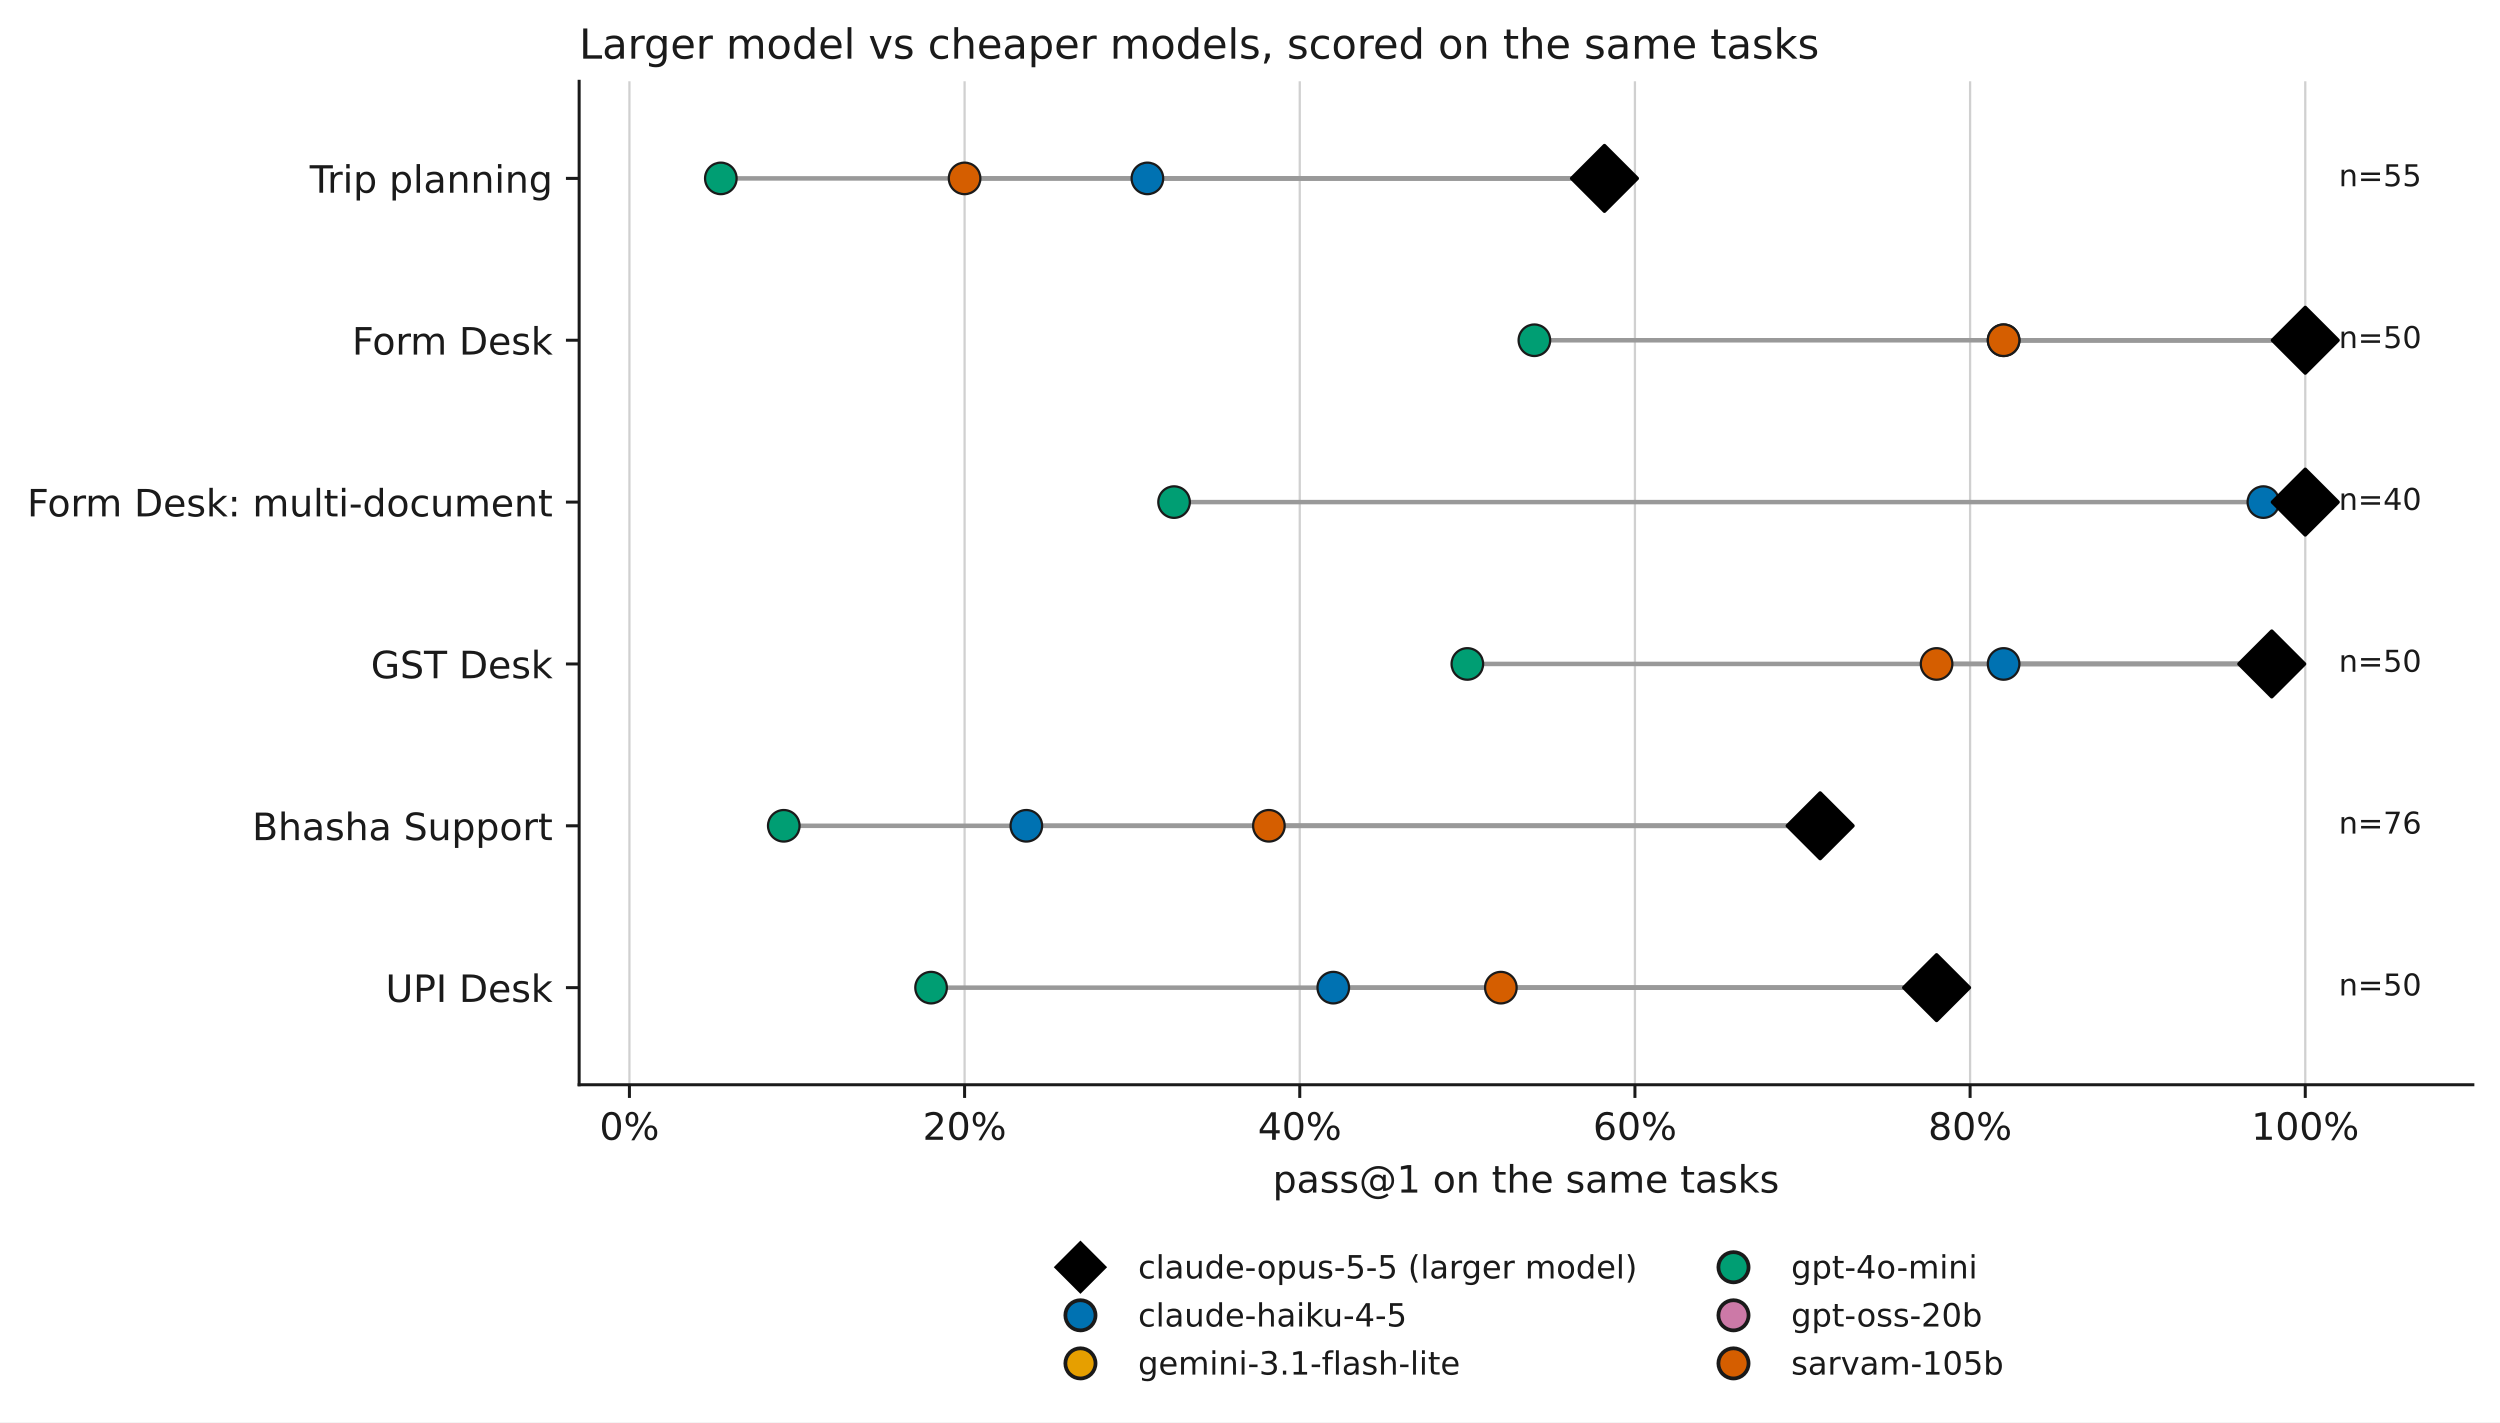
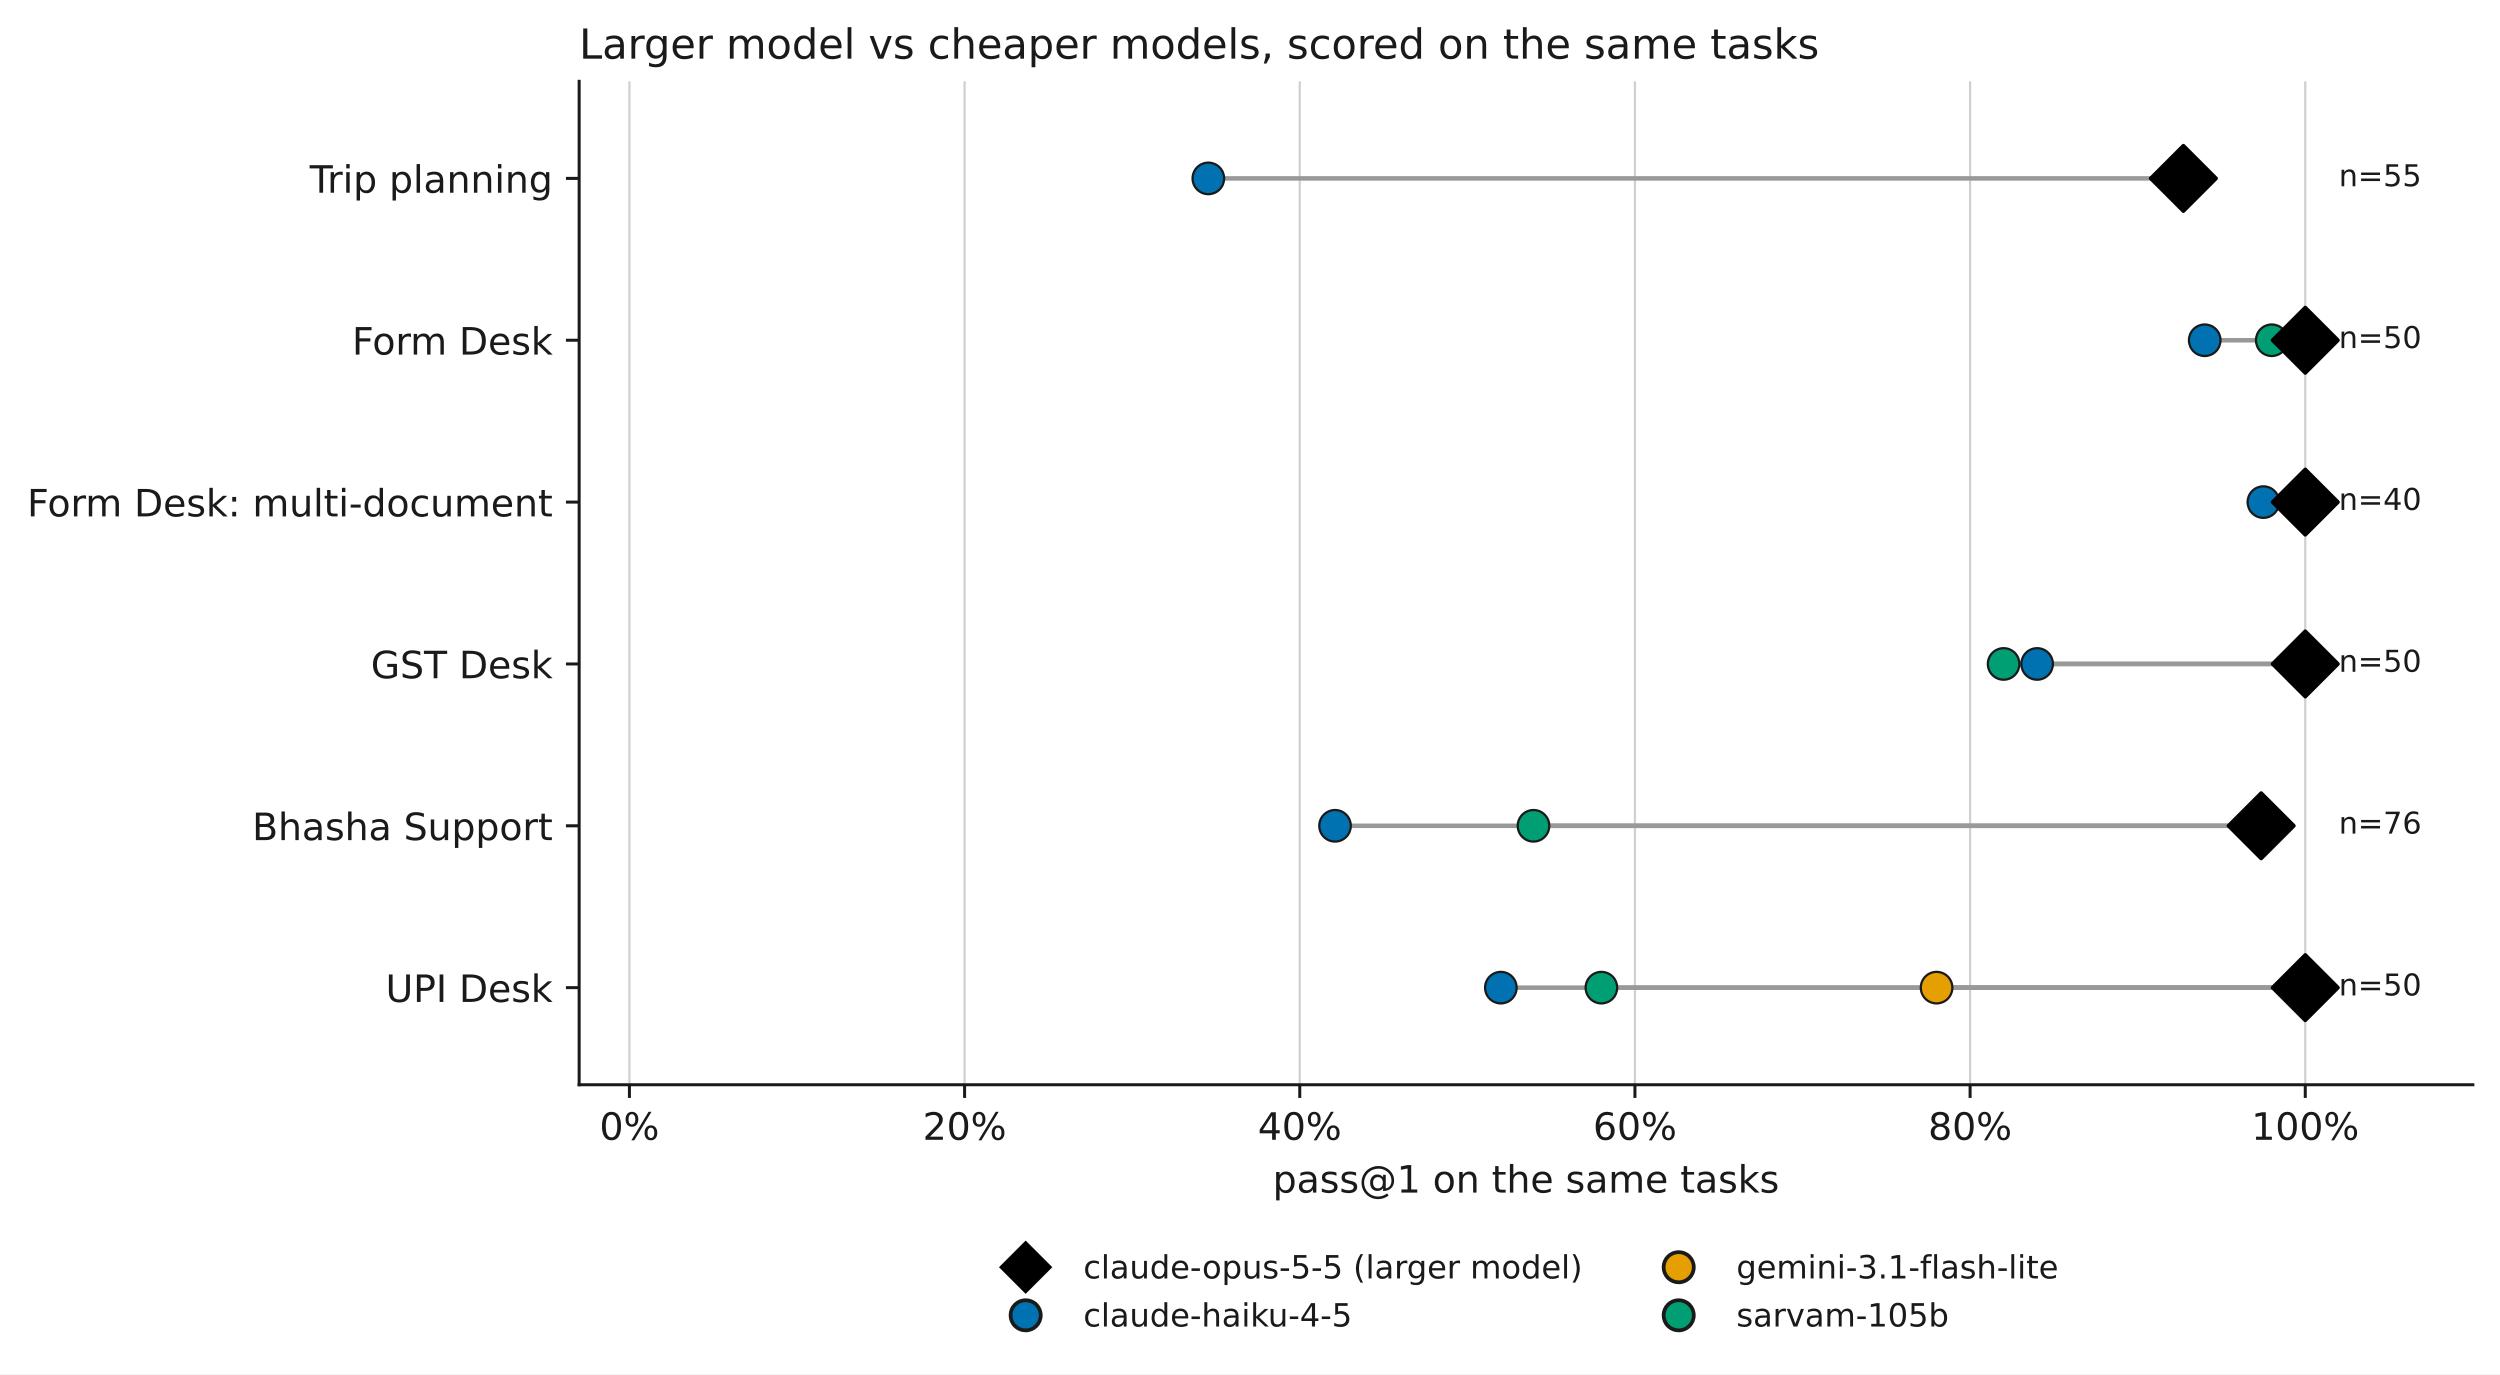
- <svg xmlns="http://www.w3.org/2000/svg" xmlns:xlink="http://www.w3.org/1999/xlink" width="662.986pt" height="377.178pt" viewBox="0 0 662.986 377.178" version="1.1">
+ <svg xmlns="http://www.w3.org/2000/svg" xmlns:xlink="http://www.w3.org/1999/xlink" width="662.986pt" height="364.427pt" viewBox="0 0 662.986 364.427" version="1.1">
  <defs>
    <style type="text/css">*{stroke-linejoin: round; stroke-linecap: butt}</style>
  </defs>
  <g id="figure_1">
    <g id="patch_1">
-       <path d="M 0 377.178  L 662.986 377.178  L 662.986 0  L 0 0  z " style="fill: #ffffff" />
+       <path d="M 0 364.427  L 662.986 364.427  L 662.986 0  L 0 0  z " style="fill: #ffffff" />
    </g>
    <g id="axes_1">
      <g id="patch_2">
        <path d="M 153.586 287.67  L 655.786 287.67  L 655.786 21.558  L 153.586 21.558  z " style="fill: #ffffff" />
      </g>
      <g id="matplotlib.axis_1">
        <g id="xtick_1">
          <g id="line2d_1">
-             <path d="M 166.919 287.67  L 166.919 21.558  " clip-path="url(#p4c4f479c05)" style="fill: none; stroke: #d0d0d0; stroke-width: 0.6; stroke-linecap: square" />
+             <path d="M 166.919 287.67  L 166.919 21.558  " clip-path="url(#p949e0800aa)" style="fill: none; stroke: #d0d0d0; stroke-width: 0.6; stroke-linecap: square" />
          </g>
          <g id="line2d_2">
            <defs>
-               <path id="m7be7243b7f" d="M 0 0  L 0 3.5  " style="stroke: #1a1a1a; stroke-width: 0.8" />
+               <path id="mb450a4a5bc" d="M 0 0  L 0 3.5  " style="stroke: #1a1a1a; stroke-width: 0.8" />
            </defs>
            <g>
-               <use xlink:href="#m7be7243b7f" x="166.919" y="287.67" style="fill: #1a1a1a; stroke: #1a1a1a; stroke-width: 0.8" />
+               <use xlink:href="#mb450a4a5bc" x="166.919" y="287.67" style="fill: #1a1a1a; stroke: #1a1a1a; stroke-width: 0.8" />
            </g>
          </g>
          <g id="text_1">
            <text style="font-size: 10px; font-family: 'DejaVu Sans'; text-anchor: middle; fill: #1a1a1a" x="166.919" y="302.268" transform="rotate(-0 166.9187 302.2679)">0%</text>
          </g>
        </g>
        <g id="xtick_2">
          <g id="line2d_3">
-             <path d="M 255.804 287.67  L 255.804 21.558  " clip-path="url(#p4c4f479c05)" style="fill: none; stroke: #d0d0d0; stroke-width: 0.6; stroke-linecap: square" />
+             <path d="M 255.804 287.67  L 255.804 21.558  " clip-path="url(#p949e0800aa)" style="fill: none; stroke: #d0d0d0; stroke-width: 0.6; stroke-linecap: square" />
          </g>
          <g id="line2d_4">
            <g>
-               <use xlink:href="#m7be7243b7f" x="255.804" y="287.67" style="fill: #1a1a1a; stroke: #1a1a1a; stroke-width: 0.8" />
+               <use xlink:href="#mb450a4a5bc" x="255.804" y="287.67" style="fill: #1a1a1a; stroke: #1a1a1a; stroke-width: 0.8" />
            </g>
          </g>
          <g id="text_2">
            <text style="font-size: 10px; font-family: 'DejaVu Sans'; text-anchor: middle; fill: #1a1a1a" x="255.804" y="302.268" transform="rotate(-0 255.8036 302.2679)">20%</text>
          </g>
        </g>
        <g id="xtick_3">
          <g id="line2d_5">
-             <path d="M 344.689 287.67  L 344.689 21.558  " clip-path="url(#p4c4f479c05)" style="fill: none; stroke: #d0d0d0; stroke-width: 0.6; stroke-linecap: square" />
+             <path d="M 344.689 287.67  L 344.689 21.558  " clip-path="url(#p949e0800aa)" style="fill: none; stroke: #d0d0d0; stroke-width: 0.6; stroke-linecap: square" />
          </g>
          <g id="line2d_6">
            <g>
-               <use xlink:href="#m7be7243b7f" x="344.689" y="287.67" style="fill: #1a1a1a; stroke: #1a1a1a; stroke-width: 0.8" />
+               <use xlink:href="#mb450a4a5bc" x="344.689" y="287.67" style="fill: #1a1a1a; stroke: #1a1a1a; stroke-width: 0.8" />
            </g>
          </g>
          <g id="text_3">
            <text style="font-size: 10px; font-family: 'DejaVu Sans'; text-anchor: middle; fill: #1a1a1a" x="344.689" y="302.268" transform="rotate(-0 344.6886 302.2679)">40%</text>
          </g>
        </g>
        <g id="xtick_4">
          <g id="line2d_7">
-             <path d="M 433.574 287.67  L 433.574 21.558  " clip-path="url(#p4c4f479c05)" style="fill: none; stroke: #d0d0d0; stroke-width: 0.6; stroke-linecap: square" />
+             <path d="M 433.574 287.67  L 433.574 21.558  " clip-path="url(#p949e0800aa)" style="fill: none; stroke: #d0d0d0; stroke-width: 0.6; stroke-linecap: square" />
          </g>
          <g id="line2d_8">
            <g>
-               <use xlink:href="#m7be7243b7f" x="433.574" y="287.67" style="fill: #1a1a1a; stroke: #1a1a1a; stroke-width: 0.8" />
+               <use xlink:href="#mb450a4a5bc" x="433.574" y="287.67" style="fill: #1a1a1a; stroke: #1a1a1a; stroke-width: 0.8" />
            </g>
          </g>
          <g id="text_4">
            <text style="font-size: 10px; font-family: 'DejaVu Sans'; text-anchor: middle; fill: #1a1a1a" x="433.574" y="302.268" transform="rotate(-0 433.5735 302.2679)">60%</text>
          </g>
        </g>
        <g id="xtick_5">
          <g id="line2d_9">
-             <path d="M 522.459 287.67  L 522.459 21.558  " clip-path="url(#p4c4f479c05)" style="fill: none; stroke: #d0d0d0; stroke-width: 0.6; stroke-linecap: square" />
+             <path d="M 522.459 287.67  L 522.459 21.558  " clip-path="url(#p949e0800aa)" style="fill: none; stroke: #d0d0d0; stroke-width: 0.6; stroke-linecap: square" />
          </g>
          <g id="line2d_10">
            <g>
-               <use xlink:href="#m7be7243b7f" x="522.459" y="287.67" style="fill: #1a1a1a; stroke: #1a1a1a; stroke-width: 0.8" />
+               <use xlink:href="#mb450a4a5bc" x="522.459" y="287.67" style="fill: #1a1a1a; stroke: #1a1a1a; stroke-width: 0.8" />
            </g>
          </g>
          <g id="text_5">
            <text style="font-size: 10px; font-family: 'DejaVu Sans'; text-anchor: middle; fill: #1a1a1a" x="522.459" y="302.268" transform="rotate(-0 522.4585 302.2679)">80%</text>
          </g>
        </g>
        <g id="xtick_6">
          <g id="line2d_11">
-             <path d="M 611.343 287.67  L 611.343 21.558  " clip-path="url(#p4c4f479c05)" style="fill: none; stroke: #d0d0d0; stroke-width: 0.6; stroke-linecap: square" />
+             <path d="M 611.343 287.67  L 611.343 21.558  " clip-path="url(#p949e0800aa)" style="fill: none; stroke: #d0d0d0; stroke-width: 0.6; stroke-linecap: square" />
          </g>
          <g id="line2d_12">
            <g>
-               <use xlink:href="#m7be7243b7f" x="611.343" y="287.67" style="fill: #1a1a1a; stroke: #1a1a1a; stroke-width: 0.8" />
+               <use xlink:href="#mb450a4a5bc" x="611.343" y="287.67" style="fill: #1a1a1a; stroke: #1a1a1a; stroke-width: 0.8" />
            </g>
          </g>
          <g id="text_6">
            <text style="font-size: 10px; font-family: 'DejaVu Sans'; text-anchor: middle; fill: #1a1a1a" x="611.343" y="302.268" transform="rotate(-0 611.3435 302.2679)">100%</text>
          </g>
        </g>
        <g id="text_7">
          <text style="font-size: 10px; font-family: 'DejaVu Sans'; text-anchor: middle; fill: #1a1a1a" x="404.686" y="316.269" transform="rotate(-0 404.6859 316.2687)">pass@1 on the same tasks</text>
        </g>
      </g>
      <g id="matplotlib.axis_2">
        <g id="ytick_1">
          <g id="line2d_13">
            <defs>
-               <path id="mab69997933" d="M 0 0  L -3.5 0  " style="stroke: #1a1a1a; stroke-width: 0.8" />
+               <path id="maa5de4fe12" d="M 0 0  L -3.5 0  " style="stroke: #1a1a1a; stroke-width: 0.8" />
            </defs>
            <g>
-               <use xlink:href="#mab69997933" x="153.586" y="47.311" style="fill: #1a1a1a; stroke: #1a1a1a; stroke-width: 0.8" />
+               <use xlink:href="#maa5de4fe12" x="153.586" y="47.311" style="fill: #1a1a1a; stroke: #1a1a1a; stroke-width: 0.8" />
            </g>
          </g>
          <g id="text_8">
            <text style="font-size: 10px; font-family: 'DejaVu Sans'; text-anchor: end; fill: #1a1a1a" x="146.586" y="51.11" transform="rotate(-0 146.5859 51.11027)">Trip planning</text>
          </g>
        </g>
        <g id="ytick_2">
          <g id="line2d_14">
            <g>
-               <use xlink:href="#mab69997933" x="153.586" y="90.232" style="fill: #1a1a1a; stroke: #1a1a1a; stroke-width: 0.8" />
+               <use xlink:href="#maa5de4fe12" x="153.586" y="90.232" style="fill: #1a1a1a; stroke: #1a1a1a; stroke-width: 0.8" />
            </g>
          </g>
          <g id="text_9">
            <text style="font-size: 10px; font-family: 'DejaVu Sans'; text-anchor: end; fill: #1a1a1a" x="146.586" y="94.032" transform="rotate(-0 146.5859 94.03157)">Form Desk</text>
          </g>
        </g>
        <g id="ytick_3">
          <g id="line2d_15">
            <g>
-               <use xlink:href="#mab69997933" x="153.586" y="133.154" style="fill: #1a1a1a; stroke: #1a1a1a; stroke-width: 0.8" />
+               <use xlink:href="#maa5de4fe12" x="153.586" y="133.154" style="fill: #1a1a1a; stroke: #1a1a1a; stroke-width: 0.8" />
            </g>
          </g>
          <g id="text_10">
            <text style="font-size: 10px; font-family: 'DejaVu Sans'; text-anchor: end; fill: #1a1a1a" x="146.586" y="136.953" transform="rotate(-0 146.5859 136.9529)">Form Desk: multi-document</text>
          </g>
        </g>
        <g id="ytick_4">
          <g id="line2d_16">
            <g>
-               <use xlink:href="#mab69997933" x="153.586" y="176.075" style="fill: #1a1a1a; stroke: #1a1a1a; stroke-width: 0.8" />
+               <use xlink:href="#maa5de4fe12" x="153.586" y="176.075" style="fill: #1a1a1a; stroke: #1a1a1a; stroke-width: 0.8" />
            </g>
          </g>
          <g id="text_11">
            <text style="font-size: 10px; font-family: 'DejaVu Sans'; text-anchor: end; fill: #1a1a1a" x="146.586" y="179.874" transform="rotate(-0 146.5859 179.8741)">GST Desk</text>
          </g>
        </g>
        <g id="ytick_5">
          <g id="line2d_17">
            <g>
-               <use xlink:href="#mab69997933" x="153.586" y="218.996" style="fill: #1a1a1a; stroke: #1a1a1a; stroke-width: 0.8" />
+               <use xlink:href="#maa5de4fe12" x="153.586" y="218.996" style="fill: #1a1a1a; stroke: #1a1a1a; stroke-width: 0.8" />
            </g>
          </g>
          <g id="text_12">
            <text style="font-size: 10px; font-family: 'DejaVu Sans'; text-anchor: end; fill: #1a1a1a" x="146.586" y="222.795" transform="rotate(-0 146.5859 222.7954)">Bhasha Support</text>
          </g>
        </g>
        <g id="ytick_6">
          <g id="line2d_18">
            <g>
-               <use xlink:href="#mab69997933" x="153.586" y="261.918" style="fill: #1a1a1a; stroke: #1a1a1a; stroke-width: 0.8" />
+               <use xlink:href="#maa5de4fe12" x="153.586" y="261.918" style="fill: #1a1a1a; stroke: #1a1a1a; stroke-width: 0.8" />
            </g>
          </g>
          <g id="text_13">
            <text style="font-size: 10px; font-family: 'DejaVu Sans'; text-anchor: end; fill: #1a1a1a" x="146.586" y="265.717" transform="rotate(-0 146.5859 265.7167)">UPI Desk</text>
          </g>
        </g>
      </g>
      <g id="line2d_19">
-         <path d="M 304.286 47.311  L 425.493 47.311  " clip-path="url(#p4c4f479c05)" style="fill: none; stroke: #999999; stroke-width: 1.2; stroke-linecap: square" />
+         <path d="M 320.447 47.311  L 579.022 47.311  " clip-path="url(#p949e0800aa)" style="fill: none; stroke: #999999; stroke-width: 1.2; stroke-linecap: square" />
      </g>
      <g id="line2d_20">
-         <path d="M 191.16 47.311  L 425.493 47.311  " clip-path="url(#p4c4f479c05)" style="fill: none; stroke: #999999; stroke-width: 1.2; stroke-linecap: square" />
+         <path d="M 584.678 90.232  L 611.343 90.232  " clip-path="url(#p949e0800aa)" style="fill: none; stroke: #999999; stroke-width: 1.2; stroke-linecap: square" />
      </g>
      <g id="line2d_21">
-         <path d="M 255.804 47.311  L 425.493 47.311  " clip-path="url(#p4c4f479c05)" style="fill: none; stroke: #999999; stroke-width: 1.2; stroke-linecap: square" />
+         <path d="M 602.455 90.232  L 611.343 90.232  " clip-path="url(#p949e0800aa)" style="fill: none; stroke: #999999; stroke-width: 1.2; stroke-linecap: square" />
      </g>
      <g id="line2d_22">
-         <path d="M 531.347 90.232  L 611.343 90.232  " clip-path="url(#p4c4f479c05)" style="fill: none; stroke: #999999; stroke-width: 1.2; stroke-linecap: square" />
+         <path d="M 600.233 133.154  L 611.343 133.154  " clip-path="url(#p949e0800aa)" style="fill: none; stroke: #999999; stroke-width: 1.2; stroke-linecap: square" />
      </g>
      <g id="line2d_23">
-         <path d="M 406.908 90.232  L 611.343 90.232  " clip-path="url(#p4c4f479c05)" style="fill: none; stroke: #999999; stroke-width: 1.2; stroke-linecap: square" />
+         <path d="M 611.343 133.154  L 611.343 133.154  " clip-path="url(#p949e0800aa)" style="fill: none; stroke: #999999; stroke-width: 1.2; stroke-linecap: square" />
      </g>
      <g id="line2d_24">
-         <path d="M 531.347 90.232  L 611.343 90.232  " clip-path="url(#p4c4f479c05)" style="fill: none; stroke: #999999; stroke-width: 1.2; stroke-linecap: square" />
+         <path d="M 540.235 176.075  L 611.343 176.075  " clip-path="url(#p949e0800aa)" style="fill: none; stroke: #999999; stroke-width: 1.2; stroke-linecap: square" />
      </g>
      <g id="line2d_25">
-         <path d="M 600.233 133.154  L 611.343 133.154  " clip-path="url(#p4c4f479c05)" style="fill: none; stroke: #999999; stroke-width: 1.2; stroke-linecap: square" />
+         <path d="M 531.347 176.075  L 611.343 176.075  " clip-path="url(#p949e0800aa)" style="fill: none; stroke: #999999; stroke-width: 1.2; stroke-linecap: square" />
      </g>
      <g id="line2d_26">
-         <path d="M 311.357 133.154  L 611.343 133.154  " clip-path="url(#p4c4f479c05)" style="fill: none; stroke: #999999; stroke-width: 1.2; stroke-linecap: square" />
+         <path d="M 354.045 218.996  L 599.648 218.996  " clip-path="url(#p949e0800aa)" style="fill: none; stroke: #999999; stroke-width: 1.2; stroke-linecap: square" />
      </g>
      <g id="line2d_27">
-         <path d="M 611.343 133.154  L 611.343 133.154  " clip-path="url(#p4c4f479c05)" style="fill: none; stroke: #999999; stroke-width: 1.2; stroke-linecap: square" />
+         <path d="M 406.674 218.996  L 599.648 218.996  " clip-path="url(#p949e0800aa)" style="fill: none; stroke: #999999; stroke-width: 1.2; stroke-linecap: square" />
      </g>
      <g id="line2d_28">
-         <path d="M 531.347 176.075  L 602.455 176.075  " clip-path="url(#p4c4f479c05)" style="fill: none; stroke: #999999; stroke-width: 1.2; stroke-linecap: square" />
+         <path d="M 398.02 261.918  L 611.343 261.918  " clip-path="url(#p949e0800aa)" style="fill: none; stroke: #999999; stroke-width: 1.2; stroke-linecap: square" />
      </g>
      <g id="line2d_29">
-         <path d="M 389.131 176.075  L 602.455 176.075  " clip-path="url(#p4c4f479c05)" style="fill: none; stroke: #999999; stroke-width: 1.2; stroke-linecap: square" />
+         <path d="M 513.57 261.918  L 611.343 261.918  " clip-path="url(#p949e0800aa)" style="fill: none; stroke: #999999; stroke-width: 1.2; stroke-linecap: square" />
      </g>
      <g id="line2d_30">
-         <path d="M 513.57 176.075  L 602.455 176.075  " clip-path="url(#p4c4f479c05)" style="fill: none; stroke: #999999; stroke-width: 1.2; stroke-linecap: square" />
-       </g>
-       <g id="line2d_31">
-         <path d="M 272.177 218.996  L 482.694 218.996  " clip-path="url(#p4c4f479c05)" style="fill: none; stroke: #999999; stroke-width: 1.2; stroke-linecap: square" />
-       </g>
-       <g id="line2d_32">
-         <path d="M 207.853 218.996  L 482.694 218.996  " clip-path="url(#p4c4f479c05)" style="fill: none; stroke: #999999; stroke-width: 1.2; stroke-linecap: square" />
-       </g>
-       <g id="line2d_33">
-         <path d="M 336.502 218.996  L 482.694 218.996  " clip-path="url(#p4c4f479c05)" style="fill: none; stroke: #999999; stroke-width: 1.2; stroke-linecap: square" />
-       </g>
-       <g id="line2d_34">
-         <path d="M 353.577 261.918  L 513.57 261.918  " clip-path="url(#p4c4f479c05)" style="fill: none; stroke: #999999; stroke-width: 1.2; stroke-linecap: square" />
-       </g>
-       <g id="line2d_35">
-         <path d="M 246.915 261.918  L 513.57 261.918  " clip-path="url(#p4c4f479c05)" style="fill: none; stroke: #999999; stroke-width: 1.2; stroke-linecap: square" />
-       </g>
-       <g id="line2d_36">
-         <path d="M 398.02 261.918  L 513.57 261.918  " clip-path="url(#p4c4f479c05)" style="fill: none; stroke: #999999; stroke-width: 1.2; stroke-linecap: square" />
+         <path d="M 424.685 261.918  L 611.343 261.918  " clip-path="url(#p949e0800aa)" style="fill: none; stroke: #999999; stroke-width: 1.2; stroke-linecap: square" />
      </g>
      <g id="patch_3">
        <path d="M 153.586 287.67  L 153.586 21.558  " style="fill: none; stroke: #1a1a1a; stroke-width: 0.8; stroke-linejoin: miter; stroke-linecap: square" />
      </g>
      <g id="patch_4">
        <path d="M 153.586 287.67  L 655.786 287.67  " style="fill: none; stroke: #1a1a1a; stroke-width: 0.8; stroke-linejoin: miter; stroke-linecap: square" />
      </g>
      <g id="PathCollection_1">
        <defs>
-           <path id="mdc973b8d1c" d="M 0 4.183  C 1.109 4.183 2.174 3.743 2.958 2.958  C 3.743 2.174 4.183 1.109 4.183 0  C 4.183 -1.109 3.743 -2.174 2.958 -2.958  C 2.174 -3.743 1.109 -4.183 0 -4.183  C -1.109 -4.183 -2.174 -3.743 -2.958 -2.958  C -3.743 -2.174 -4.183 -1.109 -4.183 0  C -4.183 1.109 -3.743 2.174 -2.958 2.958  C -2.174 3.743 -1.109 4.183 0 4.183  z " style="stroke: #1a1a1a; stroke-width: 0.6" />
+           <path id="m0a2bffba04" d="M 0 4.183  C 1.109 4.183 2.174 3.743 2.958 2.958  C 3.743 2.174 4.183 1.109 4.183 0  C 4.183 -1.109 3.743 -2.174 2.958 -2.958  C 2.174 -3.743 1.109 -4.183 0 -4.183  C -1.109 -4.183 -2.174 -3.743 -2.958 -2.958  C -3.743 -2.174 -4.183 -1.109 -4.183 0  C -4.183 1.109 -3.743 2.174 -2.958 2.958  C -2.174 3.743 -1.109 4.183 0 4.183  z " style="stroke: #1a1a1a; stroke-width: 0.6" />
        </defs>
-         <g clip-path="url(#p4c4f479c05)">
-           <use xlink:href="#mdc973b8d1c" x="304.286" y="47.311" style="fill: #0072b2; stroke: #1a1a1a; stroke-width: 0.6" />
-         </g>
+         <g clip-path="url(#p949e0800aa)">
+           <use xlink:href="#m0a2bffba04" x="320.447" y="47.311" style="fill: #0072b2; stroke: #1a1a1a; stroke-width: 0.6" />
+         </g>
+       </g>
+       <g id="text_14">
+         <text style="font-size: 8px; font-family: 'DejaVu Sans'; text-anchor: start; fill: #1a1a1a" x="620.232" y="49.389" transform="rotate(-0 620.232 49.38918)">n=55</text>
      </g>
      <g id="PathCollection_2">
-         <defs>
-           <path id="m61be1c6c98" d="M 0 4.183  C 1.109 4.183 2.174 3.743 2.958 2.958  C 3.743 2.174 4.183 1.109 4.183 0  C 4.183 -1.109 3.743 -2.174 2.958 -2.958  C 2.174 -3.743 1.109 -4.183 0 -4.183  C -1.109 -4.183 -2.174 -3.743 -2.958 -2.958  C -3.743 -2.174 -4.183 -1.109 -4.183 0  C -4.183 1.109 -3.743 2.174 -2.958 2.958  C -2.174 3.743 -1.109 4.183 0 4.183  z " style="stroke: #1a1a1a; stroke-width: 0.6" />
-         </defs>
-         <g clip-path="url(#p4c4f479c05)">
-           <use xlink:href="#m61be1c6c98" x="191.16" y="47.311" style="fill: #009e73; stroke: #1a1a1a; stroke-width: 0.6" />
+         <g clip-path="url(#p949e0800aa)">
+           <use xlink:href="#m0a2bffba04" x="584.678" y="90.232" style="fill: #0072b2; stroke: #1a1a1a; stroke-width: 0.6" />
        </g>
      </g>
      <g id="PathCollection_3">
        <defs>
-           <path id="m1488051d55" d="M 0 4.183  C 1.109 4.183 2.174 3.743 2.958 2.958  C 3.743 2.174 4.183 1.109 4.183 0  C 4.183 -1.109 3.743 -2.174 2.958 -2.958  C 2.174 -3.743 1.109 -4.183 0 -4.183  C -1.109 -4.183 -2.174 -3.743 -2.958 -2.958  C -3.743 -2.174 -4.183 -1.109 -4.183 0  C -4.183 1.109 -3.743 2.174 -2.958 2.958  C -2.174 3.743 -1.109 4.183 0 4.183  z " style="stroke: #1a1a1a; stroke-width: 0.6" />
+           <path id="m43666406c4" d="M 0 4.183  C 1.109 4.183 2.174 3.743 2.958 2.958  C 3.743 2.174 4.183 1.109 4.183 0  C 4.183 -1.109 3.743 -2.174 2.958 -2.958  C 2.174 -3.743 1.109 -4.183 0 -4.183  C -1.109 -4.183 -2.174 -3.743 -2.958 -2.958  C -3.743 -2.174 -4.183 -1.109 -4.183 0  C -4.183 1.109 -3.743 2.174 -2.958 2.958  C -2.174 3.743 -1.109 4.183 0 4.183  z " style="stroke: #1a1a1a; stroke-width: 0.6" />
        </defs>
-         <g clip-path="url(#p4c4f479c05)">
-           <use xlink:href="#m1488051d55" x="255.804" y="47.311" style="fill: #d55e00; stroke: #1a1a1a; stroke-width: 0.6" />
-         </g>
-       </g>
-       <g id="text_14">
-         <text style="font-size: 8px; font-family: 'DejaVu Sans'; text-anchor: start; fill: #1a1a1a" x="620.232" y="49.389" transform="rotate(-0 620.232 49.38918)">n=55</text>
-       </g>
-       <g id="PathCollection_4">
-         <g clip-path="url(#p4c4f479c05)">
-           <use xlink:href="#mdc973b8d1c" x="531.347" y="90.232" style="fill: #0072b2; stroke: #1a1a1a; stroke-width: 0.6" />
-         </g>
-       </g>
-       <g id="PathCollection_5">
-         <g clip-path="url(#p4c4f479c05)">
-           <use xlink:href="#m61be1c6c98" x="406.908" y="90.232" style="fill: #009e73; stroke: #1a1a1a; stroke-width: 0.6" />
-         </g>
-       </g>
-       <g id="PathCollection_6">
-         <g clip-path="url(#p4c4f479c05)">
-           <use xlink:href="#m1488051d55" x="531.347" y="90.232" style="fill: #d55e00; stroke: #1a1a1a; stroke-width: 0.6" />
+         <g clip-path="url(#p949e0800aa)">
+           <use xlink:href="#m43666406c4" x="602.455" y="90.232" style="fill: #009e73; stroke: #1a1a1a; stroke-width: 0.6" />
        </g>
      </g>
      <g id="text_15">
        <text style="font-size: 8px; font-family: 'DejaVu Sans'; text-anchor: start; fill: #1a1a1a" x="620.232" y="92.31" transform="rotate(-0 620.232 92.31047)">n=50</text>
      </g>
-       <g id="PathCollection_7">
-         <g clip-path="url(#p4c4f479c05)">
-           <use xlink:href="#mdc973b8d1c" x="600.233" y="133.154" style="fill: #0072b2; stroke: #1a1a1a; stroke-width: 0.6" />
-         </g>
-       </g>
-       <g id="PathCollection_8">
-         <g clip-path="url(#p4c4f479c05)">
-           <use xlink:href="#m61be1c6c98" x="311.357" y="133.154" style="fill: #009e73; stroke: #1a1a1a; stroke-width: 0.6" />
-         </g>
-       </g>
-       <g id="PathCollection_9">
-         <g clip-path="url(#p4c4f479c05)">
-           <use xlink:href="#m1488051d55" x="611.343" y="133.154" style="fill: #d55e00; stroke: #1a1a1a; stroke-width: 0.6" />
+       <g id="PathCollection_4">
+         <g clip-path="url(#p949e0800aa)">
+           <use xlink:href="#m0a2bffba04" x="600.233" y="133.154" style="fill: #0072b2; stroke: #1a1a1a; stroke-width: 0.6" />
+         </g>
+       </g>
+       <g id="PathCollection_5">
+         <g clip-path="url(#p949e0800aa)">
+           <use xlink:href="#m43666406c4" x="611.343" y="133.154" style="fill: #009e73; stroke: #1a1a1a; stroke-width: 0.6" />
        </g>
      </g>
      <g id="text_16">
        <text style="font-size: 8px; font-family: 'DejaVu Sans'; text-anchor: start; fill: #1a1a1a" x="620.232" y="135.232" transform="rotate(-0 620.232 135.2318)">n=40</text>
      </g>
-       <g id="PathCollection_10">
-         <g clip-path="url(#p4c4f479c05)">
-           <use xlink:href="#mdc973b8d1c" x="531.347" y="176.075" style="fill: #0072b2; stroke: #1a1a1a; stroke-width: 0.6" />
-         </g>
-       </g>
-       <g id="PathCollection_11">
-         <g clip-path="url(#p4c4f479c05)">
-           <use xlink:href="#m61be1c6c98" x="389.131" y="176.075" style="fill: #009e73; stroke: #1a1a1a; stroke-width: 0.6" />
-         </g>
-       </g>
-       <g id="PathCollection_12">
-         <g clip-path="url(#p4c4f479c05)">
-           <use xlink:href="#m1488051d55" x="513.57" y="176.075" style="fill: #d55e00; stroke: #1a1a1a; stroke-width: 0.6" />
+       <g id="PathCollection_6">
+         <g clip-path="url(#p949e0800aa)">
+           <use xlink:href="#m0a2bffba04" x="540.235" y="176.075" style="fill: #0072b2; stroke: #1a1a1a; stroke-width: 0.6" />
+         </g>
+       </g>
+       <g id="PathCollection_7">
+         <g clip-path="url(#p949e0800aa)">
+           <use xlink:href="#m43666406c4" x="531.347" y="176.075" style="fill: #009e73; stroke: #1a1a1a; stroke-width: 0.6" />
        </g>
      </g>
      <g id="text_17">
        <text style="font-size: 8px; font-family: 'DejaVu Sans'; text-anchor: start; fill: #1a1a1a" x="620.232" y="178.153" transform="rotate(-0 620.232 178.1531)">n=50</text>
      </g>
-       <g id="PathCollection_13">
-         <g clip-path="url(#p4c4f479c05)">
-           <use xlink:href="#mdc973b8d1c" x="272.177" y="218.996" style="fill: #0072b2; stroke: #1a1a1a; stroke-width: 0.6" />
-         </g>
-       </g>
-       <g id="PathCollection_14">
-         <g clip-path="url(#p4c4f479c05)">
-           <use xlink:href="#m61be1c6c98" x="207.853" y="218.996" style="fill: #009e73; stroke: #1a1a1a; stroke-width: 0.6" />
-         </g>
-       </g>
-       <g id="PathCollection_15">
-         <g clip-path="url(#p4c4f479c05)">
-           <use xlink:href="#m1488051d55" x="336.502" y="218.996" style="fill: #d55e00; stroke: #1a1a1a; stroke-width: 0.6" />
+       <g id="PathCollection_8">
+         <g clip-path="url(#p949e0800aa)">
+           <use xlink:href="#m0a2bffba04" x="354.045" y="218.996" style="fill: #0072b2; stroke: #1a1a1a; stroke-width: 0.6" />
+         </g>
+       </g>
+       <g id="PathCollection_9">
+         <g clip-path="url(#p949e0800aa)">
+           <use xlink:href="#m43666406c4" x="406.674" y="218.996" style="fill: #009e73; stroke: #1a1a1a; stroke-width: 0.6" />
        </g>
      </g>
      <g id="text_18">
        <text style="font-size: 8px; font-family: 'DejaVu Sans'; text-anchor: start; fill: #1a1a1a" x="620.232" y="221.074" transform="rotate(-0 620.232 221.0743)">n=76</text>
      </g>
-       <g id="PathCollection_16">
-         <g clip-path="url(#p4c4f479c05)">
-           <use xlink:href="#mdc973b8d1c" x="353.577" y="261.918" style="fill: #0072b2; stroke: #1a1a1a; stroke-width: 0.6" />
-         </g>
-       </g>
-       <g id="PathCollection_17">
-         <g clip-path="url(#p4c4f479c05)">
-           <use xlink:href="#m61be1c6c98" x="246.915" y="261.918" style="fill: #009e73; stroke: #1a1a1a; stroke-width: 0.6" />
-         </g>
-       </g>
-       <g id="PathCollection_18">
-         <g clip-path="url(#p4c4f479c05)">
-           <use xlink:href="#m1488051d55" x="398.02" y="261.918" style="fill: #d55e00; stroke: #1a1a1a; stroke-width: 0.6" />
+       <g id="PathCollection_10">
+         <g clip-path="url(#p949e0800aa)">
+           <use xlink:href="#m0a2bffba04" x="398.02" y="261.918" style="fill: #0072b2; stroke: #1a1a1a; stroke-width: 0.6" />
+         </g>
+       </g>
+       <g id="PathCollection_11">
+         <defs>
+           <path id="m5616530805" d="M 0 4.183  C 1.109 4.183 2.174 3.743 2.958 2.958  C 3.743 2.174 4.183 1.109 4.183 0  C 4.183 -1.109 3.743 -2.174 2.958 -2.958  C 2.174 -3.743 1.109 -4.183 0 -4.183  C -1.109 -4.183 -2.174 -3.743 -2.958 -2.958  C -3.743 -2.174 -4.183 -1.109 -4.183 0  C -4.183 1.109 -3.743 2.174 -2.958 2.958  C -2.174 3.743 -1.109 4.183 0 4.183  z " style="stroke: #1a1a1a; stroke-width: 0.6" />
+         </defs>
+         <g clip-path="url(#p949e0800aa)">
+           <use xlink:href="#m5616530805" x="513.57" y="261.918" style="fill: #e69f00; stroke: #1a1a1a; stroke-width: 0.6" />
+         </g>
+       </g>
+       <g id="PathCollection_12">
+         <g clip-path="url(#p949e0800aa)">
+           <use xlink:href="#m43666406c4" x="424.685" y="261.918" style="fill: #009e73; stroke: #1a1a1a; stroke-width: 0.6" />
        </g>
      </g>
      <g id="text_19">
        <text style="font-size: 8px; font-family: 'DejaVu Sans'; text-anchor: start; fill: #1a1a1a" x="620.232" y="263.996" transform="rotate(-0 620.232 263.9956)">n=50</text>
      </g>
      <g id="text_20">
        <text style="font-size: 11px; font-family: 'DejaVu Sans'; text-anchor: start; fill: #1a1a1a" x="153.586" y="15.558" transform="rotate(-0 153.5859 15.55828)">Larger model vs cheaper models, scored on the same tasks</text>
      </g>
-       <g id="PathCollection_19">
+       <g id="PathCollection_13">
        <defs>
-           <path id="m7d3f8289a8" d="M -0 8.66  L 8.66 0  L 0 -8.66  L -8.66 -0  z " style="stroke: #000000" />
+           <path id="m2d3e61553f" d="M -0 8.66  L 8.66 0  L 0 -8.66  L -8.66 -0  z " style="stroke: #000000" />
        </defs>
-         <g clip-path="url(#p4c4f479c05)">
-           <use xlink:href="#m7d3f8289a8" x="425.493" y="47.311" style="stroke: #000000" />
-         </g>
-       </g>
-       <g id="PathCollection_20">
-         <g clip-path="url(#p4c4f479c05)">
-           <use xlink:href="#m7d3f8289a8" x="611.343" y="90.232" style="stroke: #000000" />
-         </g>
-       </g>
-       <g id="PathCollection_21">
-         <g clip-path="url(#p4c4f479c05)">
-           <use xlink:href="#m7d3f8289a8" x="611.343" y="133.154" style="stroke: #000000" />
-         </g>
-       </g>
-       <g id="PathCollection_22">
-         <g clip-path="url(#p4c4f479c05)">
-           <use xlink:href="#m7d3f8289a8" x="602.455" y="176.075" style="stroke: #000000" />
-         </g>
-       </g>
-       <g id="PathCollection_23">
-         <g clip-path="url(#p4c4f479c05)">
-           <use xlink:href="#m7d3f8289a8" x="482.694" y="218.996" style="stroke: #000000" />
-         </g>
-       </g>
-       <g id="PathCollection_24">
-         <g clip-path="url(#p4c4f479c05)">
-           <use xlink:href="#m7d3f8289a8" x="513.57" y="261.918" style="stroke: #000000" />
+         <g clip-path="url(#p949e0800aa)">
+           <use xlink:href="#m2d3e61553f" x="579.022" y="47.311" style="stroke: #000000" />
+         </g>
+       </g>
+       <g id="PathCollection_14">
+         <g clip-path="url(#p949e0800aa)">
+           <use xlink:href="#m2d3e61553f" x="611.343" y="90.232" style="stroke: #000000" />
+         </g>
+       </g>
+       <g id="PathCollection_15">
+         <g clip-path="url(#p949e0800aa)">
+           <use xlink:href="#m2d3e61553f" x="611.343" y="133.154" style="stroke: #000000" />
+         </g>
+       </g>
+       <g id="PathCollection_16">
+         <g clip-path="url(#p949e0800aa)">
+           <use xlink:href="#m2d3e61553f" x="611.343" y="176.075" style="stroke: #000000" />
+         </g>
+       </g>
+       <g id="PathCollection_17">
+         <g clip-path="url(#p949e0800aa)">
+           <use xlink:href="#m2d3e61553f" x="599.648" y="218.996" style="stroke: #000000" />
+         </g>
+       </g>
+       <g id="PathCollection_18">
+         <g clip-path="url(#p949e0800aa)">
+           <use xlink:href="#m2d3e61553f" x="611.343" y="261.918" style="stroke: #000000" />
        </g>
      </g>
      <g id="legend_1">
-         <g id="line2d_37">
+         <g id="line2d_31">
          <defs>
-             <path id="md37b122032" d="M -0 6.364  L 6.364 0  L 0 -6.364  L -6.364 -0  z " style="stroke: #000000; stroke-linejoin: miter" />
+             <path id="m0fbadde0c2" d="M -0 6.364  L 6.364 0  L 0 -6.364  L -6.364 -0  z " style="stroke: #000000; stroke-linejoin: miter" />
          </defs>
          <g>
-             <use xlink:href="#md37b122032" x="286.525" y="336.06" style="stroke: #000000; stroke-linejoin: miter" />
+             <use xlink:href="#m0fbadde0c2" x="271.996" y="336.06" style="stroke: #000000; stroke-linejoin: miter" />
          </g>
        </g>
        <g id="text_21">
-           <text style="font-size: 8.5px; font-family: 'DejaVu Sans'; text-anchor: start; fill: #1a1a1a" x="301.825" y="339.035" transform="rotate(-0 301.8253 339.0346)">claude-opus-5-5 (larger model)</text>
-         </g>
-         <g id="line2d_38">
+           <text style="font-size: 8.5px; font-family: 'DejaVu Sans'; text-anchor: start; fill: #1a1a1a" x="287.296" y="339.035" transform="rotate(-0 287.2963 339.0346)">claude-opus-5-5 (larger model)</text>
+         </g>
+         <g id="line2d_32">
          <defs>
-             <path id="m9eb2ad3b7f" d="M 0 4  C 1.061 4 2.078 3.579 2.828 2.828  C 3.579 2.078 4 1.061 4 0  C 4 -1.061 3.579 -2.078 2.828 -2.828  C 2.078 -3.579 1.061 -4 0 -4  C -1.061 -4 -2.078 -3.579 -2.828 -2.828  C -3.579 -2.078 -4 -1.061 -4 0  C -4 1.061 -3.579 2.078 -2.828 2.828  C -2.078 3.579 -1.061 4 0 4  z " style="stroke: #1a1a1a" />
+             <path id="mcf34783cb1" d="M 0 4  C 1.061 4 2.078 3.579 2.828 2.828  C 3.579 2.078 4 1.061 4 0  C 4 -1.061 3.579 -2.078 2.828 -2.828  C 2.078 -3.579 1.061 -4 0 -4  C -1.061 -4 -2.078 -3.579 -2.828 -2.828  C -3.579 -2.078 -4 -1.061 -4 0  C -4 1.061 -3.579 2.078 -2.828 2.828  C -2.078 3.579 -1.061 4 0 4  z " style="stroke: #1a1a1a" />
          </defs>
          <g>
-             <use xlink:href="#m9eb2ad3b7f" x="286.525" y="348.81" style="fill: #0072b2; stroke: #1a1a1a" />
+             <use xlink:href="#mcf34783cb1" x="271.996" y="348.81" style="fill: #0072b2; stroke: #1a1a1a" />
          </g>
        </g>
        <g id="text_22">
-           <text style="font-size: 8.5px; font-family: 'DejaVu Sans'; text-anchor: start; fill: #1a1a1a" x="301.825" y="351.785" transform="rotate(-0 301.8253 351.7853)">claude-haiku-4-5</text>
-         </g>
-         <g id="line2d_39">
+           <text style="font-size: 8.5px; font-family: 'DejaVu Sans'; text-anchor: start; fill: #1a1a1a" x="287.296" y="351.785" transform="rotate(-0 287.2963 351.7853)">claude-haiku-4-5</text>
+         </g>
+         <g id="line2d_33">
          <defs>
-             <path id="m6c6b94ddd2" d="M 0 4  C 1.061 4 2.078 3.579 2.828 2.828  C 3.579 2.078 4 1.061 4 0  C 4 -1.061 3.579 -2.078 2.828 -2.828  C 2.078 -3.579 1.061 -4 0 -4  C -1.061 -4 -2.078 -3.579 -2.828 -2.828  C -3.579 -2.078 -4 -1.061 -4 0  C -4 1.061 -3.579 2.078 -2.828 2.828  C -2.078 3.579 -1.061 4 0 4  z " style="stroke: #1a1a1a" />
+             <path id="m78199561c2" d="M 0 4  C 1.061 4 2.078 3.579 2.828 2.828  C 3.579 2.078 4 1.061 4 0  C 4 -1.061 3.579 -2.078 2.828 -2.828  C 2.078 -3.579 1.061 -4 0 -4  C -1.061 -4 -2.078 -3.579 -2.828 -2.828  C -3.579 -2.078 -4 -1.061 -4 0  C -4 1.061 -3.579 2.078 -2.828 2.828  C -2.078 3.579 -1.061 4 0 4  z " style="stroke: #1a1a1a" />
          </defs>
          <g>
-             <use xlink:href="#m6c6b94ddd2" x="286.525" y="361.561" style="fill: #e69f00; stroke: #1a1a1a" />
+             <use xlink:href="#m78199561c2" x="445.18" y="336.06" style="fill: #e69f00; stroke: #1a1a1a" />
          </g>
        </g>
        <g id="text_23">
-           <text style="font-size: 8.5px; font-family: 'DejaVu Sans'; text-anchor: start; fill: #1a1a1a" x="301.825" y="364.536" transform="rotate(-0 301.8253 364.536)">gemini-3.1-flash-lite</text>
-         </g>
-         <g id="line2d_40">
+           <text style="font-size: 8.5px; font-family: 'DejaVu Sans'; text-anchor: start; fill: #1a1a1a" x="460.48" y="339.035" transform="rotate(-0 460.4798 339.0346)">gemini-3.1-flash-lite</text>
+         </g>
+         <g id="line2d_34">
          <defs>
-             <path id="mbd162b48a8" d="M 0 4  C 1.061 4 2.078 3.579 2.828 2.828  C 3.579 2.078 4 1.061 4 0  C 4 -1.061 3.579 -2.078 2.828 -2.828  C 2.078 -3.579 1.061 -4 0 -4  C -1.061 -4 -2.078 -3.579 -2.828 -2.828  C -3.579 -2.078 -4 -1.061 -4 0  C -4 1.061 -3.579 2.078 -2.828 2.828  C -2.078 3.579 -1.061 4 0 4  z " style="stroke: #1a1a1a" />
+             <path id="m44b1c6d522" d="M 0 4  C 1.061 4 2.078 3.579 2.828 2.828  C 3.579 2.078 4 1.061 4 0  C 4 -1.061 3.579 -2.078 2.828 -2.828  C 2.078 -3.579 1.061 -4 0 -4  C -1.061 -4 -2.078 -3.579 -2.828 -2.828  C -3.579 -2.078 -4 -1.061 -4 0  C -4 1.061 -3.579 2.078 -2.828 2.828  C -2.078 3.579 -1.061 4 0 4  z " style="stroke: #1a1a1a" />
          </defs>
          <g>
-             <use xlink:href="#mbd162b48a8" x="459.709" y="336.06" style="fill: #009e73; stroke: #1a1a1a" />
+             <use xlink:href="#m44b1c6d522" x="445.18" y="348.81" style="fill: #009e73; stroke: #1a1a1a" />
          </g>
        </g>
        <g id="text_24">
-           <text style="font-size: 8.5px; font-family: 'DejaVu Sans'; text-anchor: start; fill: #1a1a1a" x="475.009" y="339.035" transform="rotate(-0 475.0088 339.0346)">gpt-4o-mini</text>
-         </g>
-         <g id="line2d_41">
-           <defs>
-             <path id="m439d096b25" d="M 0 4  C 1.061 4 2.078 3.579 2.828 2.828  C 3.579 2.078 4 1.061 4 0  C 4 -1.061 3.579 -2.078 2.828 -2.828  C 2.078 -3.579 1.061 -4 0 -4  C -1.061 -4 -2.078 -3.579 -2.828 -2.828  C -3.579 -2.078 -4 -1.061 -4 0  C -4 1.061 -3.579 2.078 -2.828 2.828  C -2.078 3.579 -1.061 4 0 4  z " style="stroke: #1a1a1a" />
-           </defs>
-           <g>
-             <use xlink:href="#m439d096b25" x="459.709" y="348.81" style="fill: #cc79a7; stroke: #1a1a1a" />
-           </g>
-         </g>
-         <g id="text_25">
-           <text style="font-size: 8.5px; font-family: 'DejaVu Sans'; text-anchor: start; fill: #1a1a1a" x="475.009" y="351.785" transform="rotate(-0 475.0088 351.7853)">gpt-oss-20b</text>
-         </g>
-         <g id="line2d_42">
-           <defs>
-             <path id="m6b88b82818" d="M 0 4  C 1.061 4 2.078 3.579 2.828 2.828  C 3.579 2.078 4 1.061 4 0  C 4 -1.061 3.579 -2.078 2.828 -2.828  C 2.078 -3.579 1.061 -4 0 -4  C -1.061 -4 -2.078 -3.579 -2.828 -2.828  C -3.579 -2.078 -4 -1.061 -4 0  C -4 1.061 -3.579 2.078 -2.828 2.828  C -2.078 3.579 -1.061 4 0 4  z " style="stroke: #1a1a1a" />
-           </defs>
-           <g>
-             <use xlink:href="#m6b88b82818" x="459.709" y="361.561" style="fill: #d55e00; stroke: #1a1a1a" />
-           </g>
-         </g>
-         <g id="text_26">
-           <text style="font-size: 8.5px; font-family: 'DejaVu Sans'; text-anchor: start; fill: #1a1a1a" x="475.009" y="364.536" transform="rotate(-0 475.0088 364.536)">sarvam-105b</text>
+           <text style="font-size: 8.5px; font-family: 'DejaVu Sans'; text-anchor: start; fill: #1a1a1a" x="460.48" y="351.785" transform="rotate(-0 460.4798 351.7853)">sarvam-105b</text>
        </g>
      </g>
    </g>
  </g>
  <defs>
-     <clipPath id="p4c4f479c05">
+     <clipPath id="p949e0800aa">
      <rect x="153.586" y="21.558" width="502.2" height="266.112" />
    </clipPath>
  </defs>
</svg>
